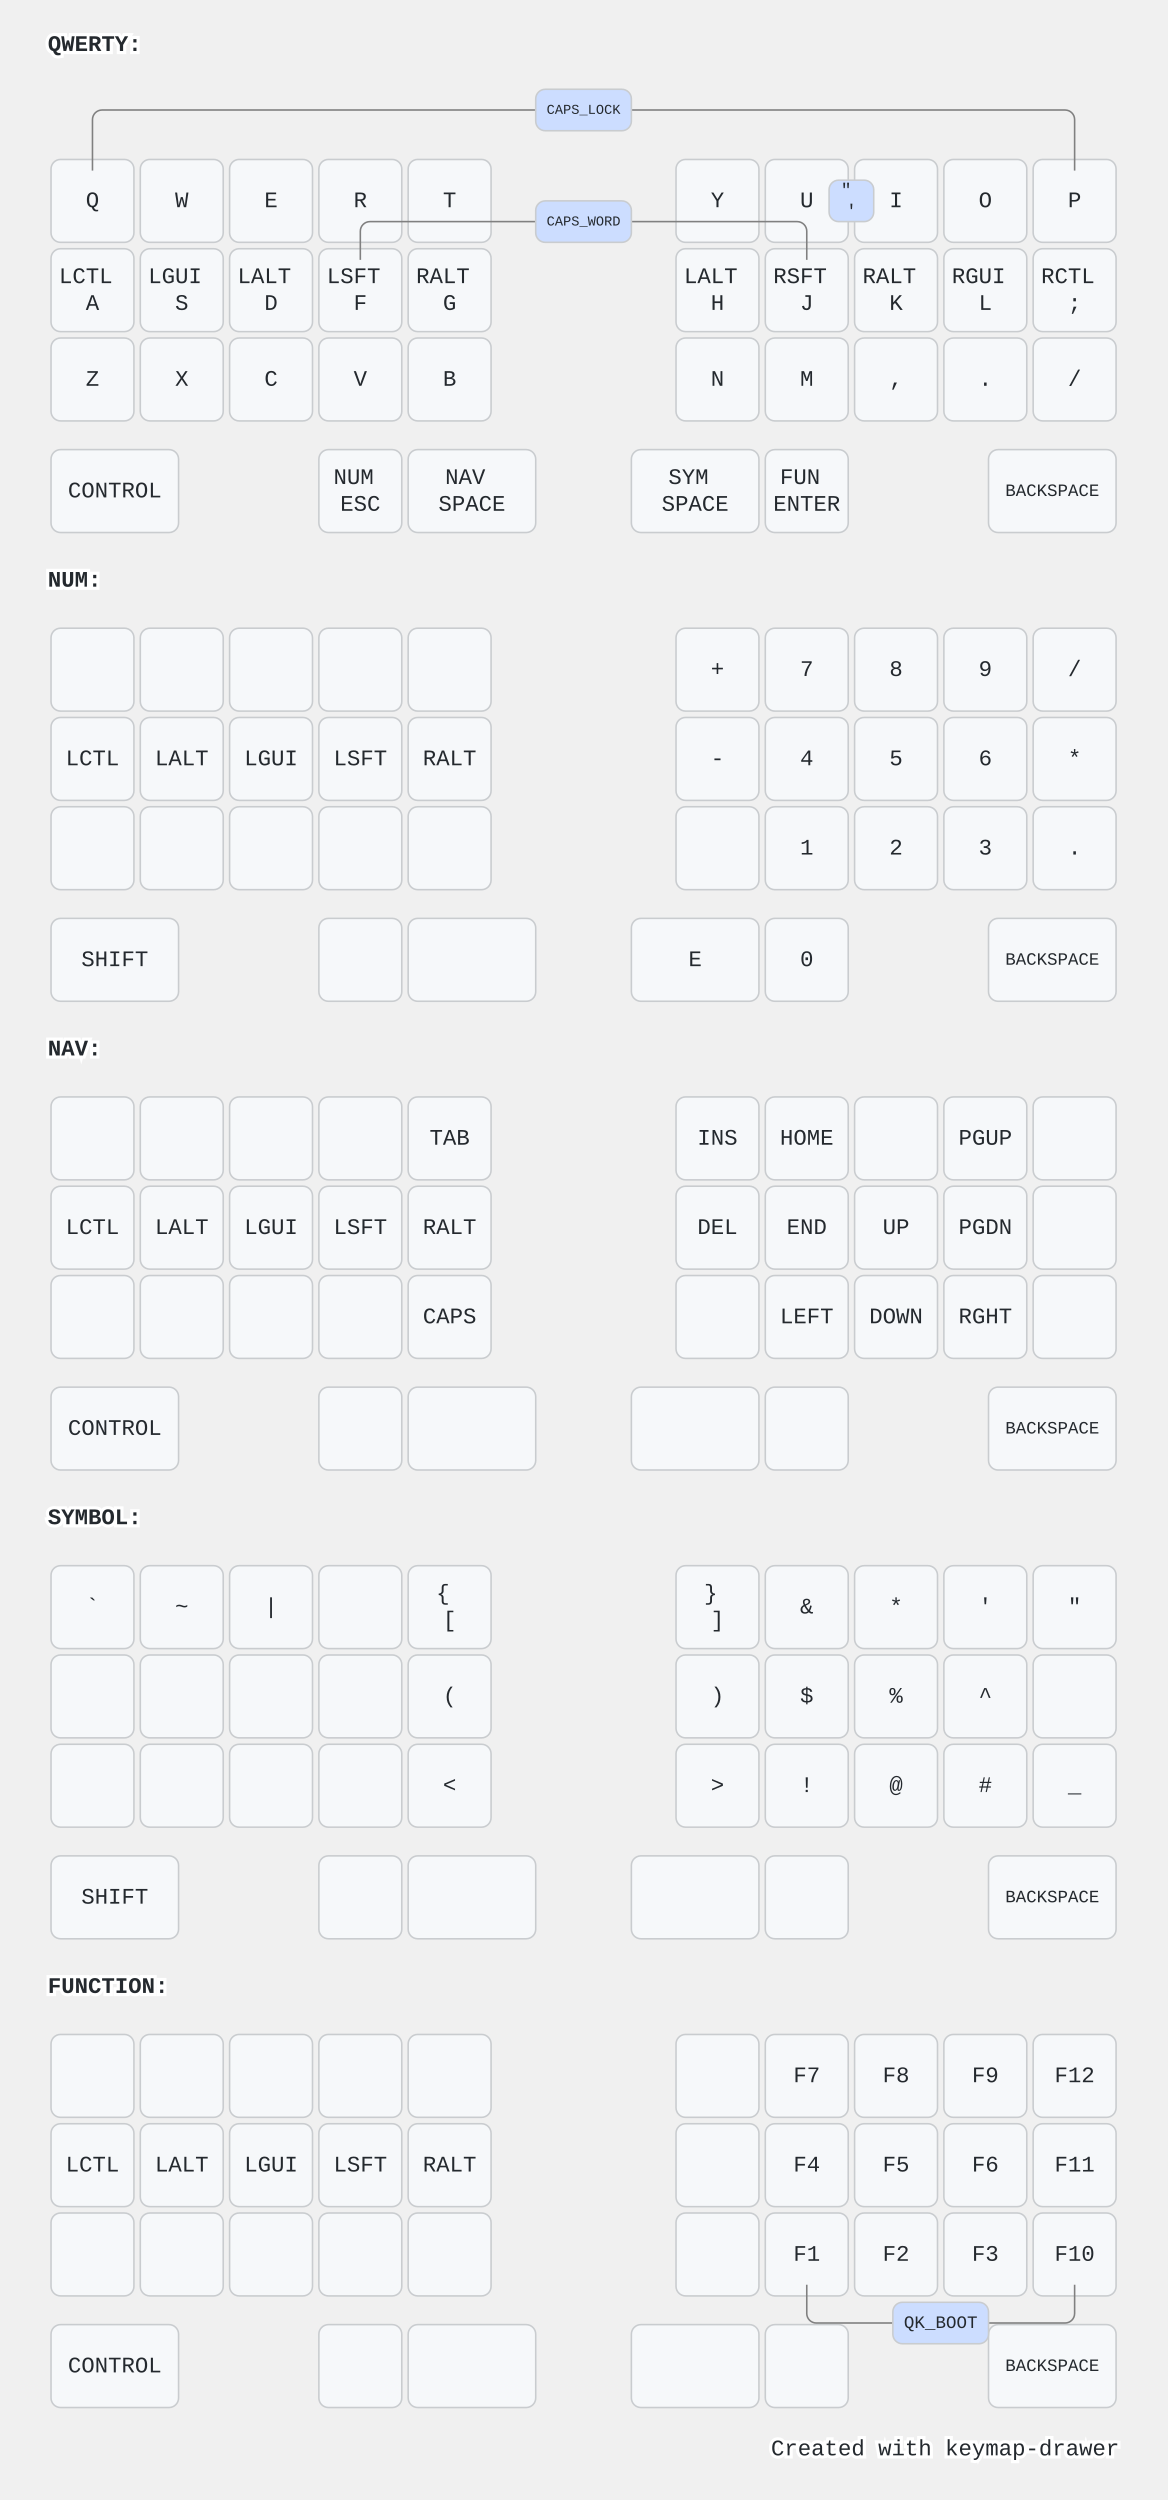
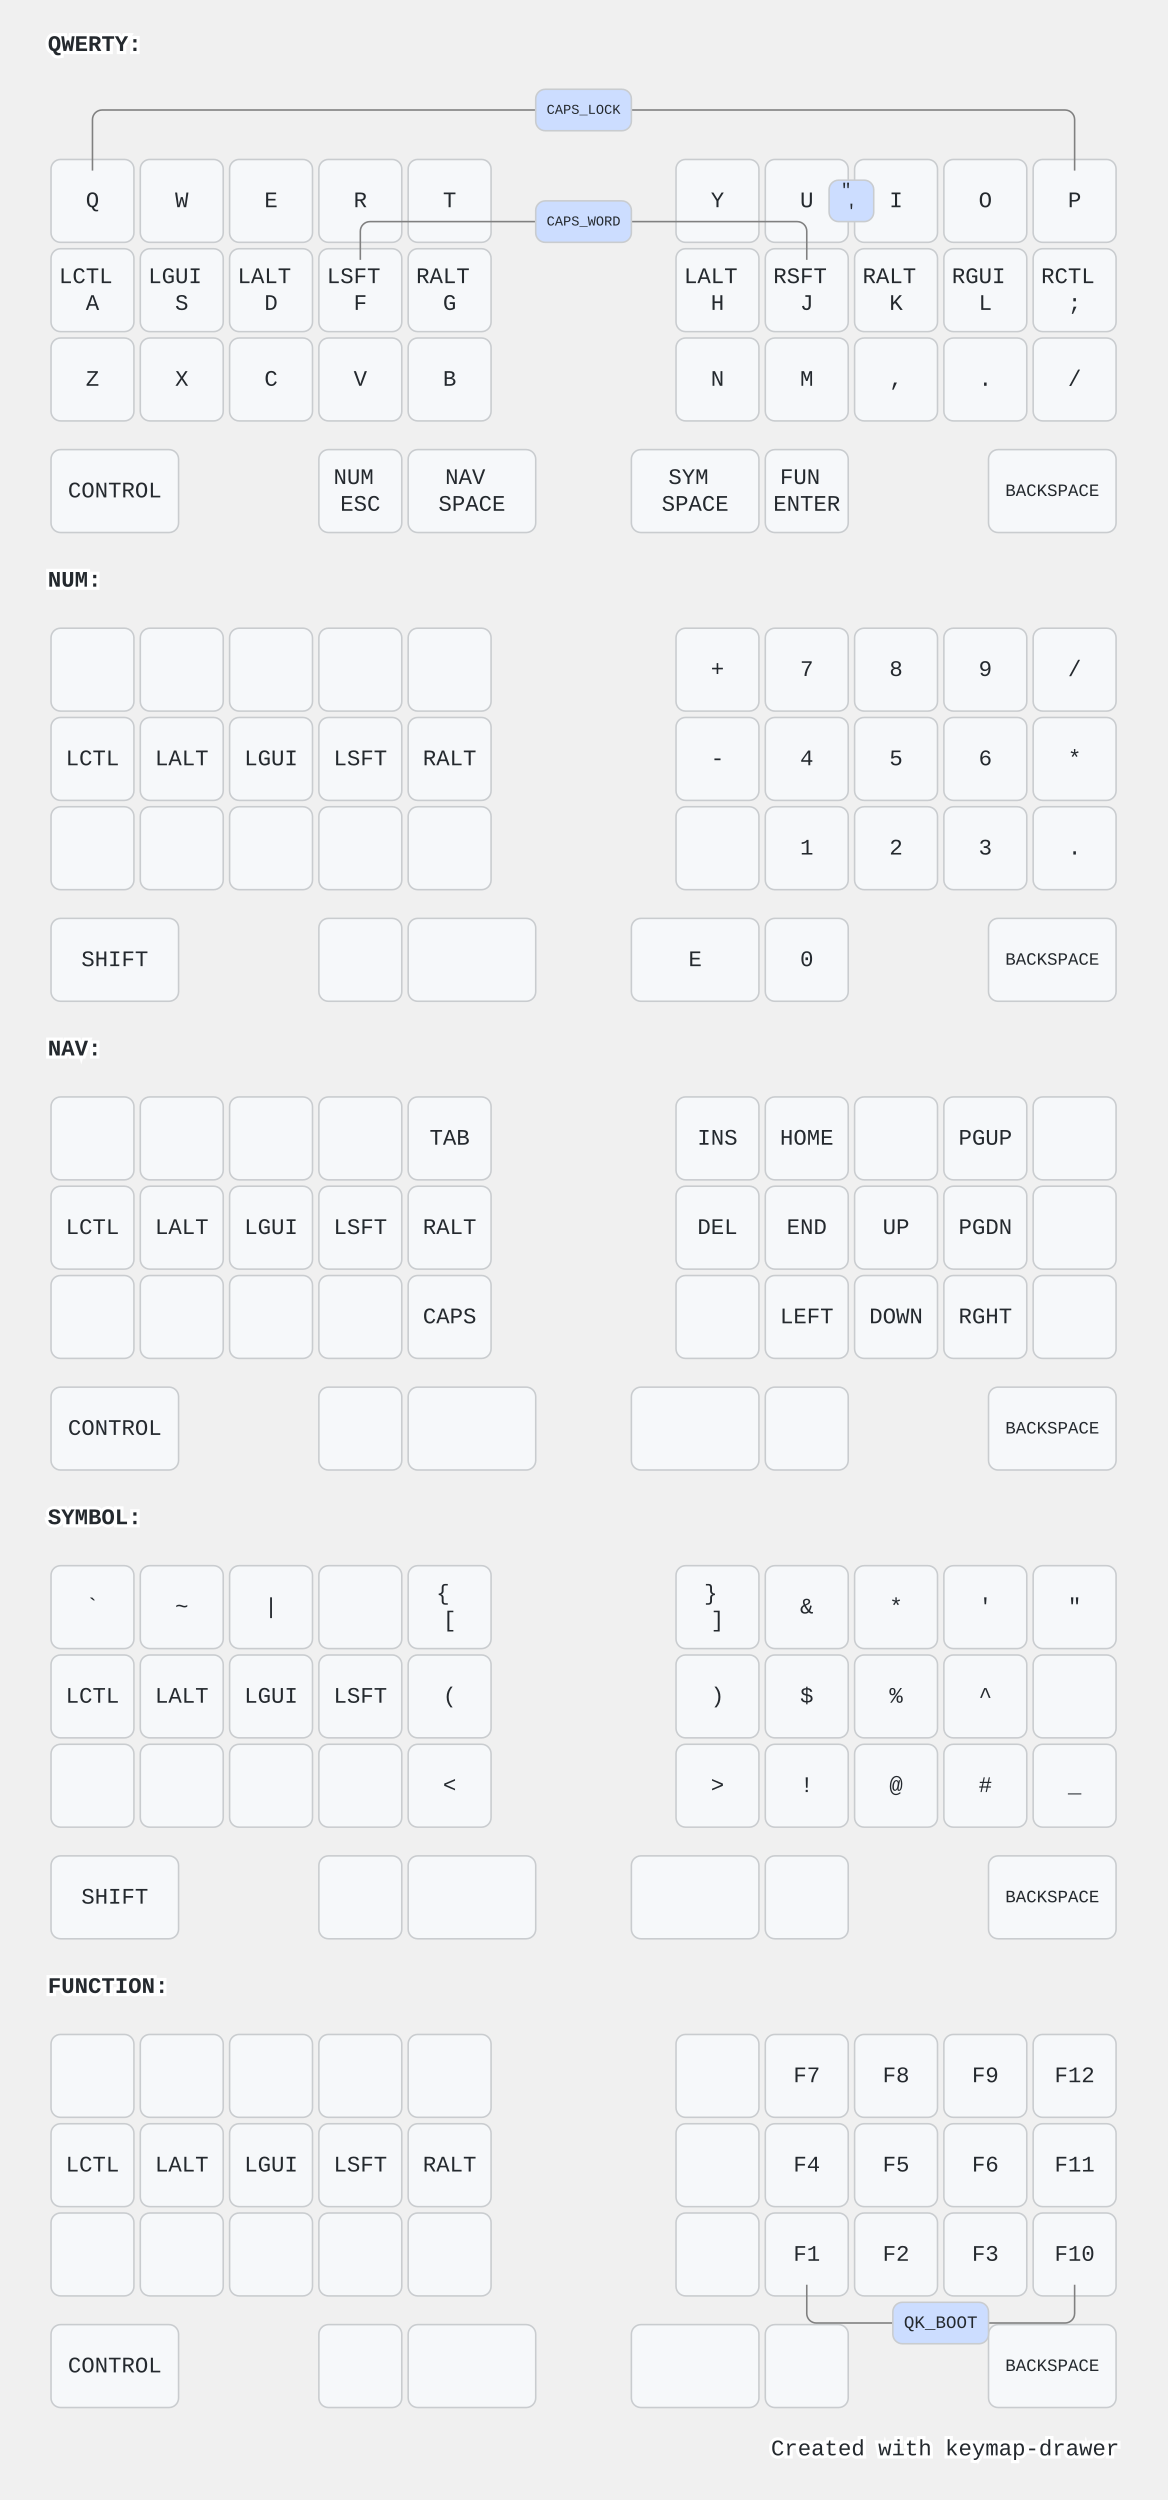
<svg xmlns="http://www.w3.org/2000/svg" width="732" height="1568" viewBox="0 0 732 1568" class="keymap">
  <style>/* inherit to force styles through use tags */
svg path {
    fill: inherit;
}

/* font and background color specifications */
svg.keymap {
    font-family: SFMono-Regular,Consolas,Liberation Mono,Menlo,monospace;
    font-size: 14px;
    font-kerning: normal;
    text-rendering: optimizeLegibility;
    fill: #24292e;
}

/* default key styling */
rect.key {
    fill: #f6f8fa;
}

rect.key, rect.combo {
    stroke: #c9cccf;
    stroke-width: 1;
}

/* default key side styling, only used is draw_key_sides is set */
rect.side {
    filter: brightness(90%);
}

/* color accent for combo boxes */
rect.combo, rect.combo-separate {
    fill: #cdf;
}

/* color accent for held keys */
rect.held, rect.combo.held {
    fill: #fdd;
}

/* color accent for ghost (optional) keys */
rect.ghost, rect.combo.ghost {
    stroke-dasharray: 4, 4;
    stroke-width: 2;
}

text {
    text-anchor: middle;
    dominant-baseline: middle;
}

/* styling for layer labels */
text.label {
    font-weight: bold;
    text-anchor: start;
    stroke: white;
    stroke-width: 4;
    paint-order: stroke;
}

/* styling for optional footer */
text.footer {
    text-anchor: end;
    dominant-baseline: auto;
    stroke: white;
    stroke-width: 4;
    paint-order: stroke;
}

/* styling for combo tap, and key non-tap label text */
text.combo, text.hold, text.shifted, text.left, text.right {
    font-size: 11px;
}

text.hold {
    text-anchor: middle;
    dominant-baseline: auto;
}

text.shifted {
    text-anchor: middle;
    dominant-baseline: hanging;
}

text.left {
    text-anchor: start;
}

text.right {
    text-anchor: end;
}

text.layer-activator {
    text-decoration: underline;
}

/* styling for hold/shifted label text in combo box */
text.combo.hold, text.combo.shifted, text.combo.left, text.combo.right {
    font-size: 8px;
}

/* lighter symbol for transparent keys */
text.trans {
    fill: #7b7e81;
}

/* styling for combo dendrons */
path.combo {
    stroke-width: 1;
    stroke: gray;
    fill: none;
}

/* Start Tabler Icons Cleanup */
/* cannot use height/width with glyphs */
.icon-tabler &gt; path {
    fill: inherit;
    stroke: inherit;
    stroke-width: 2;
}
/* hide tabler's default box */
.icon-tabler &gt; path[stroke="none"][fill="none"] {
    visibility: hidden;
}
/* End Tabler Icons Cleanup */

@media (prefers-color-scheme: dark) {
svg.keymap { fill: #d1d6db; }
rect.key { fill: #3f4750; }
rect.key, rect.combo { stroke: #60666c; }
rect.combo, rect.combo-separate { fill: #1f3d7a; }
rect.held, rect.combo.held { fill: #854747; }
text.label, text.footer { stroke: black; }
text.trans { fill: #7e8184; }
path.combo { stroke: #7f7f7f; }

}</style>
  <g transform="translate(30, 0)" class="layer-QWERTY">
    <text x="0" y="28" class="label" id="QWERTY">QWERTY:</text>
    <g transform="translate(0, 98)">
      <g transform="translate(28, 28)" class="key keypos-0">
        <rect rx="6" ry="6" x="-26" y="-26" width="52" height="52" class="key" />
        <text x="0" y="0" class="key tap">Q</text>
      </g>
      <g transform="translate(84, 28)" class="key keypos-1">
        <rect rx="6" ry="6" x="-26" y="-26" width="52" height="52" class="key" />
        <text x="0" y="0" class="key tap">W</text>
      </g>
      <g transform="translate(140, 28)" class="key keypos-2">
        <rect rx="6" ry="6" x="-26" y="-26" width="52" height="52" class="key" />
        <text x="0" y="0" class="key tap">E</text>
      </g>
      <g transform="translate(196, 28)" class="key keypos-3">
        <rect rx="6" ry="6" x="-26" y="-26" width="52" height="52" class="key" />
        <text x="0" y="0" class="key tap">R</text>
      </g>
      <g transform="translate(252, 28)" class="key keypos-4">
        <rect rx="6" ry="6" x="-26" y="-26" width="52" height="52" class="key" />
        <text x="0" y="0" class="key tap">T</text>
      </g>
      <g transform="translate(420, 28)" class="key keypos-5">
        <rect rx="6" ry="6" x="-26" y="-26" width="52" height="52" class="key" />
        <text x="0" y="0" class="key tap">Y</text>
      </g>
      <g transform="translate(476, 28)" class="key keypos-6">
        <rect rx="6" ry="6" x="-26" y="-26" width="52" height="52" class="key" />
        <text x="0" y="0" class="key tap">U</text>
      </g>
      <g transform="translate(532, 28)" class="key keypos-7">
        <rect rx="6" ry="6" x="-26" y="-26" width="52" height="52" class="key" />
        <text x="0" y="0" class="key tap">I</text>
      </g>
      <g transform="translate(588, 28)" class="key keypos-8">
        <rect rx="6" ry="6" x="-26" y="-26" width="52" height="52" class="key" />
        <text x="0" y="0" class="key tap">O</text>
      </g>
      <g transform="translate(644, 28)" class="key keypos-9">
        <rect rx="6" ry="6" x="-26" y="-26" width="52" height="52" class="key" />
        <text x="0" y="0" class="key tap">P</text>
      </g>
      <g transform="translate(28, 84)" class="key keypos-10">
        <rect rx="6" ry="6" x="-26" y="-26" width="52" height="52" class="key" />
        <text x="0" y="0" class="key tap">
          <tspan x="0" dy="-0.6em">LCTL</tspan>
          <tspan x="0" dy="1.2em">A</tspan>
        </text>
      </g>
      <g transform="translate(84, 84)" class="key keypos-11">
        <rect rx="6" ry="6" x="-26" y="-26" width="52" height="52" class="key" />
        <text x="0" y="0" class="key tap">
          <tspan x="0" dy="-0.6em">LGUI</tspan>
          <tspan x="0" dy="1.2em">S</tspan>
        </text>
      </g>
      <g transform="translate(140, 84)" class="key keypos-12">
        <rect rx="6" ry="6" x="-26" y="-26" width="52" height="52" class="key" />
        <text x="0" y="0" class="key tap">
          <tspan x="0" dy="-0.6em">LALT</tspan>
          <tspan x="0" dy="1.2em">D</tspan>
        </text>
      </g>
      <g transform="translate(196, 84)" class="key keypos-13">
        <rect rx="6" ry="6" x="-26" y="-26" width="52" height="52" class="key" />
        <text x="0" y="0" class="key tap">
          <tspan x="0" dy="-0.6em">LSFT</tspan>
          <tspan x="0" dy="1.2em">F</tspan>
        </text>
      </g>
      <g transform="translate(252, 84)" class="key keypos-14">
        <rect rx="6" ry="6" x="-26" y="-26" width="52" height="52" class="key" />
        <text x="0" y="0" class="key tap">
          <tspan x="0" dy="-0.6em">RALT</tspan>
          <tspan x="0" dy="1.2em">G</tspan>
        </text>
      </g>
      <g transform="translate(420, 84)" class="key keypos-15">
        <rect rx="6" ry="6" x="-26" y="-26" width="52" height="52" class="key" />
        <text x="0" y="0" class="key tap">
          <tspan x="0" dy="-0.6em">LALT</tspan>
          <tspan x="0" dy="1.2em">H</tspan>
        </text>
      </g>
      <g transform="translate(476, 84)" class="key keypos-16">
        <rect rx="6" ry="6" x="-26" y="-26" width="52" height="52" class="key" />
        <text x="0" y="0" class="key tap">
          <tspan x="0" dy="-0.6em">RSFT</tspan>
          <tspan x="0" dy="1.2em">J</tspan>
        </text>
      </g>
      <g transform="translate(532, 84)" class="key keypos-17">
        <rect rx="6" ry="6" x="-26" y="-26" width="52" height="52" class="key" />
        <text x="0" y="0" class="key tap">
          <tspan x="0" dy="-0.6em">RALT</tspan>
          <tspan x="0" dy="1.2em">K</tspan>
        </text>
      </g>
      <g transform="translate(588, 84)" class="key keypos-18">
        <rect rx="6" ry="6" x="-26" y="-26" width="52" height="52" class="key" />
        <text x="0" y="0" class="key tap">
          <tspan x="0" dy="-0.6em">RGUI</tspan>
          <tspan x="0" dy="1.2em">L</tspan>
        </text>
      </g>
      <g transform="translate(644, 84)" class="key keypos-19">
        <rect rx="6" ry="6" x="-26" y="-26" width="52" height="52" class="key" />
        <text x="0" y="0" class="key tap">
          <tspan x="0" dy="-0.6em">RCTL</tspan>
          <tspan x="0" dy="1.2em">;</tspan>
        </text>
      </g>
      <g transform="translate(28, 140)" class="key keypos-20">
        <rect rx="6" ry="6" x="-26" y="-26" width="52" height="52" class="key" />
        <text x="0" y="0" class="key tap">Z</text>
      </g>
      <g transform="translate(84, 140)" class="key keypos-21">
        <rect rx="6" ry="6" x="-26" y="-26" width="52" height="52" class="key" />
        <text x="0" y="0" class="key tap">X</text>
      </g>
      <g transform="translate(140, 140)" class="key keypos-22">
        <rect rx="6" ry="6" x="-26" y="-26" width="52" height="52" class="key" />
        <text x="0" y="0" class="key tap">C</text>
      </g>
      <g transform="translate(196, 140)" class="key keypos-23">
        <rect rx="6" ry="6" x="-26" y="-26" width="52" height="52" class="key" />
        <text x="0" y="0" class="key tap">V</text>
      </g>
      <g transform="translate(252, 140)" class="key keypos-24">
        <rect rx="6" ry="6" x="-26" y="-26" width="52" height="52" class="key" />
        <text x="0" y="0" class="key tap">B</text>
      </g>
      <g transform="translate(420, 140)" class="key keypos-25">
        <rect rx="6" ry="6" x="-26" y="-26" width="52" height="52" class="key" />
        <text x="0" y="0" class="key tap">N</text>
      </g>
      <g transform="translate(476, 140)" class="key keypos-26">
        <rect rx="6" ry="6" x="-26" y="-26" width="52" height="52" class="key" />
        <text x="0" y="0" class="key tap">M</text>
      </g>
      <g transform="translate(532, 140)" class="key keypos-27">
        <rect rx="6" ry="6" x="-26" y="-26" width="52" height="52" class="key" />
        <text x="0" y="0" class="key tap">,</text>
      </g>
      <g transform="translate(588, 140)" class="key keypos-28">
        <rect rx="6" ry="6" x="-26" y="-26" width="52" height="52" class="key" />
        <text x="0" y="0" class="key tap">.</text>
      </g>
      <g transform="translate(644, 140)" class="key keypos-29">
        <rect rx="6" ry="6" x="-26" y="-26" width="52" height="52" class="key" />
        <text x="0" y="0" class="key tap">/</text>
      </g>
      <g transform="translate(42, 210)" class="key keypos-30">
        <rect rx="6" ry="6" x="-40" y="-26" width="80" height="52" class="key" />
        <text x="0" y="0" class="key tap">CONTROL</text>
      </g>
      <g transform="translate(196, 210)" class="key keypos-31">
        <rect rx="6" ry="6" x="-26" y="-26" width="52" height="52" class="key" />
        <text x="0" y="0" class="key tap">
          <tspan x="0" dy="-0.6em">NUM</tspan>
          <tspan x="0" dy="1.2em">ESC</tspan>
        </text>
      </g>
      <g transform="translate(266, 210)" class="key keypos-32">
        <rect rx="6" ry="6" x="-40" y="-26" width="80" height="52" class="key" />
        <text x="0" y="0" class="key tap">
          <tspan x="0" dy="-0.6em">NAV</tspan>
          <tspan x="0" dy="1.2em">SPACE</tspan>
        </text>
      </g>
      <g transform="translate(406, 210)" class="key keypos-33">
        <rect rx="6" ry="6" x="-40" y="-26" width="80" height="52" class="key" />
        <text x="0" y="0" class="key tap">
          <tspan x="0" dy="-0.6em">SYM</tspan>
          <tspan x="0" dy="1.2em">SPACE</tspan>
        </text>
      </g>
      <g transform="translate(476, 210)" class="key keypos-34">
        <rect rx="6" ry="6" x="-26" y="-26" width="52" height="52" class="key" />
        <text x="0" y="0" class="key tap">
          <tspan x="0" dy="-0.6em">FUN</tspan>
          <tspan x="0" dy="1.2em">ENTER</tspan>
        </text>
      </g>
      <g transform="translate(630, 210)" class="key keypos-35">
        <rect rx="6" ry="6" x="-40" y="-26" width="80" height="52" class="key" />
        <text x="0" y="0" class="key tap">
          <tspan style="font-size: 78%">BACKSPACE</tspan>
        </text>
      </g>
      <g class="combo combopos-0">
        <rect rx="6" ry="6" x="490" y="15" width="28" height="26" class="combo" />
        <text x="504" y="28" class="combo tap">
          <tspan x="504" dy="-0.6em">"</tspan>
          <tspan x="504" dy="1.2em">'</tspan>
        </text>
      </g>
      <g class="combo combopos-1">
        <path d="M336,-29 h-302 a6.0,6.0 0 0 0 -6.0,6.0 v32" class="combo" />
        <path d="M336,-29 h302 a6.0,6.0 0 0 1 6.0,6.0 v32" class="combo" />
        <rect rx="6" ry="6" x="306" y="-42" width="60" height="26" class="combo" />
        <text x="336" y="-29" class="combo tap">
          <tspan style="font-size: 78%">CAPS_LOCK</tspan>
        </text>
      </g>
      <g class="combo combopos-2">
        <path d="M336,41 h-134 a6.0,6.0 0 0 0 -6.0,6.0 v18" class="combo" />
        <path d="M336,41 h134 a6.0,6.0 0 0 1 6.0,6.0 v18" class="combo" />
        <rect rx="6" ry="6" x="306" y="28" width="60" height="26" class="combo" />
        <text x="336" y="41" class="combo tap">
          <tspan style="font-size: 78%">CAPS_WORD</tspan>
        </text>
      </g>
    </g>
  </g>
  <g transform="translate(30, 336)" class="layer-NUM">
    <text x="0" y="28" class="label" id="NUM">NUM:</text>
    <g transform="translate(0, 56)">
      <g transform="translate(28, 28)" class="key keypos-0">
        <rect rx="6" ry="6" x="-26" y="-26" width="52" height="52" class="key" />
      </g>
      <g transform="translate(84, 28)" class="key keypos-1">
        <rect rx="6" ry="6" x="-26" y="-26" width="52" height="52" class="key" />
      </g>
      <g transform="translate(140, 28)" class="key keypos-2">
        <rect rx="6" ry="6" x="-26" y="-26" width="52" height="52" class="key" />
      </g>
      <g transform="translate(196, 28)" class="key keypos-3">
        <rect rx="6" ry="6" x="-26" y="-26" width="52" height="52" class="key" />
      </g>
      <g transform="translate(252, 28)" class="key keypos-4">
        <rect rx="6" ry="6" x="-26" y="-26" width="52" height="52" class="key" />
      </g>
      <g transform="translate(420, 28)" class="key keypos-5">
        <rect rx="6" ry="6" x="-26" y="-26" width="52" height="52" class="key" />
        <text x="0" y="0" class="key tap">+</text>
      </g>
      <g transform="translate(476, 28)" class="key keypos-6">
        <rect rx="6" ry="6" x="-26" y="-26" width="52" height="52" class="key" />
        <text x="0" y="0" class="key tap">7</text>
      </g>
      <g transform="translate(532, 28)" class="key keypos-7">
        <rect rx="6" ry="6" x="-26" y="-26" width="52" height="52" class="key" />
        <text x="0" y="0" class="key tap">8</text>
      </g>
      <g transform="translate(588, 28)" class="key keypos-8">
        <rect rx="6" ry="6" x="-26" y="-26" width="52" height="52" class="key" />
        <text x="0" y="0" class="key tap">9</text>
      </g>
      <g transform="translate(644, 28)" class="key keypos-9">
        <rect rx="6" ry="6" x="-26" y="-26" width="52" height="52" class="key" />
        <text x="0" y="0" class="key tap">/</text>
      </g>
      <g transform="translate(28, 84)" class="key keypos-10">
        <rect rx="6" ry="6" x="-26" y="-26" width="52" height="52" class="key" />
        <text x="0" y="0" class="key tap">LCTL</text>
      </g>
      <g transform="translate(84, 84)" class="key keypos-11">
        <rect rx="6" ry="6" x="-26" y="-26" width="52" height="52" class="key" />
        <text x="0" y="0" class="key tap">LALT</text>
      </g>
      <g transform="translate(140, 84)" class="key keypos-12">
        <rect rx="6" ry="6" x="-26" y="-26" width="52" height="52" class="key" />
        <text x="0" y="0" class="key tap">LGUI</text>
      </g>
      <g transform="translate(196, 84)" class="key keypos-13">
        <rect rx="6" ry="6" x="-26" y="-26" width="52" height="52" class="key" />
        <text x="0" y="0" class="key tap">LSFT</text>
      </g>
      <g transform="translate(252, 84)" class="key keypos-14">
        <rect rx="6" ry="6" x="-26" y="-26" width="52" height="52" class="key" />
        <text x="0" y="0" class="key tap">RALT</text>
      </g>
      <g transform="translate(420, 84)" class="key keypos-15">
        <rect rx="6" ry="6" x="-26" y="-26" width="52" height="52" class="key" />
        <text x="0" y="0" class="key tap">-</text>
      </g>
      <g transform="translate(476, 84)" class="key keypos-16">
        <rect rx="6" ry="6" x="-26" y="-26" width="52" height="52" class="key" />
        <text x="0" y="0" class="key tap">4</text>
      </g>
      <g transform="translate(532, 84)" class="key keypos-17">
        <rect rx="6" ry="6" x="-26" y="-26" width="52" height="52" class="key" />
        <text x="0" y="0" class="key tap">5</text>
      </g>
      <g transform="translate(588, 84)" class="key keypos-18">
        <rect rx="6" ry="6" x="-26" y="-26" width="52" height="52" class="key" />
        <text x="0" y="0" class="key tap">6</text>
      </g>
      <g transform="translate(644, 84)" class="key keypos-19">
        <rect rx="6" ry="6" x="-26" y="-26" width="52" height="52" class="key" />
        <text x="0" y="0" class="key tap">*</text>
      </g>
      <g transform="translate(28, 140)" class="key keypos-20">
        <rect rx="6" ry="6" x="-26" y="-26" width="52" height="52" class="key" />
      </g>
      <g transform="translate(84, 140)" class="key keypos-21">
        <rect rx="6" ry="6" x="-26" y="-26" width="52" height="52" class="key" />
      </g>
      <g transform="translate(140, 140)" class="key keypos-22">
        <rect rx="6" ry="6" x="-26" y="-26" width="52" height="52" class="key" />
      </g>
      <g transform="translate(196, 140)" class="key keypos-23">
        <rect rx="6" ry="6" x="-26" y="-26" width="52" height="52" class="key" />
      </g>
      <g transform="translate(252, 140)" class="key keypos-24">
        <rect rx="6" ry="6" x="-26" y="-26" width="52" height="52" class="key" />
      </g>
      <g transform="translate(420, 140)" class="key keypos-25">
        <rect rx="6" ry="6" x="-26" y="-26" width="52" height="52" class="key" />
      </g>
      <g transform="translate(476, 140)" class="key keypos-26">
        <rect rx="6" ry="6" x="-26" y="-26" width="52" height="52" class="key" />
        <text x="0" y="0" class="key tap">1</text>
      </g>
      <g transform="translate(532, 140)" class="key keypos-27">
        <rect rx="6" ry="6" x="-26" y="-26" width="52" height="52" class="key" />
        <text x="0" y="0" class="key tap">2</text>
      </g>
      <g transform="translate(588, 140)" class="key keypos-28">
        <rect rx="6" ry="6" x="-26" y="-26" width="52" height="52" class="key" />
        <text x="0" y="0" class="key tap">3</text>
      </g>
      <g transform="translate(644, 140)" class="key keypos-29">
        <rect rx="6" ry="6" x="-26" y="-26" width="52" height="52" class="key" />
        <text x="0" y="0" class="key tap">.</text>
      </g>
      <g transform="translate(42, 210)" class="key keypos-30">
        <rect rx="6" ry="6" x="-40" y="-26" width="80" height="52" class="key" />
        <text x="0" y="0" class="key tap">SHIFT</text>
      </g>
      <g transform="translate(196, 210)" class="key keypos-31">
        <rect rx="6" ry="6" x="-26" y="-26" width="52" height="52" class="key" />
      </g>
      <g transform="translate(266, 210)" class="key keypos-32">
        <rect rx="6" ry="6" x="-40" y="-26" width="80" height="52" class="key" />
      </g>
      <g transform="translate(406, 210)" class="key keypos-33">
        <rect rx="6" ry="6" x="-40" y="-26" width="80" height="52" class="key" />
        <text x="0" y="0" class="key tap">E</text>
      </g>
      <g transform="translate(476, 210)" class="key keypos-34">
        <rect rx="6" ry="6" x="-26" y="-26" width="52" height="52" class="key" />
        <text x="0" y="0" class="key tap">0</text>
      </g>
      <g transform="translate(630, 210)" class="key keypos-35">
        <rect rx="6" ry="6" x="-40" y="-26" width="80" height="52" class="key" />
        <text x="0" y="0" class="key tap">
          <tspan style="font-size: 78%">BACKSPACE</tspan>
        </text>
      </g>
    </g>
  </g>
  <g transform="translate(30, 630)" class="layer-NAV">
    <text x="0" y="28" class="label" id="NAV">NAV:</text>
    <g transform="translate(0, 56)">
      <g transform="translate(28, 28)" class="key keypos-0">
        <rect rx="6" ry="6" x="-26" y="-26" width="52" height="52" class="key" />
      </g>
      <g transform="translate(84, 28)" class="key keypos-1">
        <rect rx="6" ry="6" x="-26" y="-26" width="52" height="52" class="key" />
      </g>
      <g transform="translate(140, 28)" class="key keypos-2">
        <rect rx="6" ry="6" x="-26" y="-26" width="52" height="52" class="key" />
      </g>
      <g transform="translate(196, 28)" class="key keypos-3">
        <rect rx="6" ry="6" x="-26" y="-26" width="52" height="52" class="key" />
      </g>
      <g transform="translate(252, 28)" class="key keypos-4">
        <rect rx="6" ry="6" x="-26" y="-26" width="52" height="52" class="key" />
        <text x="0" y="0" class="key tap">TAB</text>
      </g>
      <g transform="translate(420, 28)" class="key keypos-5">
        <rect rx="6" ry="6" x="-26" y="-26" width="52" height="52" class="key" />
        <text x="0" y="0" class="key tap">INS</text>
      </g>
      <g transform="translate(476, 28)" class="key keypos-6">
        <rect rx="6" ry="6" x="-26" y="-26" width="52" height="52" class="key" />
        <text x="0" y="0" class="key tap">HOME</text>
      </g>
      <g transform="translate(532, 28)" class="key keypos-7">
        <rect rx="6" ry="6" x="-26" y="-26" width="52" height="52" class="key" />
      </g>
      <g transform="translate(588, 28)" class="key keypos-8">
        <rect rx="6" ry="6" x="-26" y="-26" width="52" height="52" class="key" />
        <text x="0" y="0" class="key tap">PGUP</text>
      </g>
      <g transform="translate(644, 28)" class="key keypos-9">
        <rect rx="6" ry="6" x="-26" y="-26" width="52" height="52" class="key" />
      </g>
      <g transform="translate(28, 84)" class="key keypos-10">
        <rect rx="6" ry="6" x="-26" y="-26" width="52" height="52" class="key" />
        <text x="0" y="0" class="key tap">LCTL</text>
      </g>
      <g transform="translate(84, 84)" class="key keypos-11">
        <rect rx="6" ry="6" x="-26" y="-26" width="52" height="52" class="key" />
        <text x="0" y="0" class="key tap">LALT</text>
      </g>
      <g transform="translate(140, 84)" class="key keypos-12">
        <rect rx="6" ry="6" x="-26" y="-26" width="52" height="52" class="key" />
        <text x="0" y="0" class="key tap">LGUI</text>
      </g>
      <g transform="translate(196, 84)" class="key keypos-13">
        <rect rx="6" ry="6" x="-26" y="-26" width="52" height="52" class="key" />
        <text x="0" y="0" class="key tap">LSFT</text>
      </g>
      <g transform="translate(252, 84)" class="key keypos-14">
        <rect rx="6" ry="6" x="-26" y="-26" width="52" height="52" class="key" />
        <text x="0" y="0" class="key tap">RALT</text>
      </g>
      <g transform="translate(420, 84)" class="key keypos-15">
        <rect rx="6" ry="6" x="-26" y="-26" width="52" height="52" class="key" />
        <text x="0" y="0" class="key tap">DEL</text>
      </g>
      <g transform="translate(476, 84)" class="key keypos-16">
        <rect rx="6" ry="6" x="-26" y="-26" width="52" height="52" class="key" />
        <text x="0" y="0" class="key tap">END</text>
      </g>
      <g transform="translate(532, 84)" class="key keypos-17">
        <rect rx="6" ry="6" x="-26" y="-26" width="52" height="52" class="key" />
        <text x="0" y="0" class="key tap">UP</text>
      </g>
      <g transform="translate(588, 84)" class="key keypos-18">
        <rect rx="6" ry="6" x="-26" y="-26" width="52" height="52" class="key" />
        <text x="0" y="0" class="key tap">PGDN</text>
      </g>
      <g transform="translate(644, 84)" class="key keypos-19">
        <rect rx="6" ry="6" x="-26" y="-26" width="52" height="52" class="key" />
      </g>
      <g transform="translate(28, 140)" class="key keypos-20">
        <rect rx="6" ry="6" x="-26" y="-26" width="52" height="52" class="key" />
      </g>
      <g transform="translate(84, 140)" class="key keypos-21">
        <rect rx="6" ry="6" x="-26" y="-26" width="52" height="52" class="key" />
      </g>
      <g transform="translate(140, 140)" class="key keypos-22">
        <rect rx="6" ry="6" x="-26" y="-26" width="52" height="52" class="key" />
      </g>
      <g transform="translate(196, 140)" class="key keypos-23">
        <rect rx="6" ry="6" x="-26" y="-26" width="52" height="52" class="key" />
      </g>
      <g transform="translate(252, 140)" class="key keypos-24">
        <rect rx="6" ry="6" x="-26" y="-26" width="52" height="52" class="key" />
        <text x="0" y="0" class="key tap">CAPS</text>
      </g>
      <g transform="translate(420, 140)" class="key keypos-25">
        <rect rx="6" ry="6" x="-26" y="-26" width="52" height="52" class="key" />
      </g>
      <g transform="translate(476, 140)" class="key keypos-26">
        <rect rx="6" ry="6" x="-26" y="-26" width="52" height="52" class="key" />
        <text x="0" y="0" class="key tap">LEFT</text>
      </g>
      <g transform="translate(532, 140)" class="key keypos-27">
        <rect rx="6" ry="6" x="-26" y="-26" width="52" height="52" class="key" />
        <text x="0" y="0" class="key tap">DOWN</text>
      </g>
      <g transform="translate(588, 140)" class="key keypos-28">
        <rect rx="6" ry="6" x="-26" y="-26" width="52" height="52" class="key" />
        <text x="0" y="0" class="key tap">RGHT</text>
      </g>
      <g transform="translate(644, 140)" class="key keypos-29">
        <rect rx="6" ry="6" x="-26" y="-26" width="52" height="52" class="key" />
      </g>
      <g transform="translate(42, 210)" class="key keypos-30">
        <rect rx="6" ry="6" x="-40" y="-26" width="80" height="52" class="key" />
        <text x="0" y="0" class="key tap">CONTROL</text>
      </g>
      <g transform="translate(196, 210)" class="key keypos-31">
        <rect rx="6" ry="6" x="-26" y="-26" width="52" height="52" class="key" />
      </g>
      <g transform="translate(266, 210)" class="key keypos-32">
        <rect rx="6" ry="6" x="-40" y="-26" width="80" height="52" class="key" />
      </g>
      <g transform="translate(406, 210)" class="key keypos-33">
        <rect rx="6" ry="6" x="-40" y="-26" width="80" height="52" class="key" />
      </g>
      <g transform="translate(476, 210)" class="key keypos-34">
        <rect rx="6" ry="6" x="-26" y="-26" width="52" height="52" class="key" />
      </g>
      <g transform="translate(630, 210)" class="key keypos-35">
        <rect rx="6" ry="6" x="-40" y="-26" width="80" height="52" class="key" />
        <text x="0" y="0" class="key tap">
          <tspan style="font-size: 78%">BACKSPACE</tspan>
        </text>
      </g>
    </g>
  </g>
  <g transform="translate(30, 924)" class="layer-SYMBOL">
    <text x="0" y="28" class="label" id="SYMBOL">SYMBOL:</text>
    <g transform="translate(0, 56)">
      <g transform="translate(28, 28)" class="key keypos-0">
        <rect rx="6" ry="6" x="-26" y="-26" width="52" height="52" class="key" />
        <text x="0" y="0" class="key tap">`</text>
      </g>
      <g transform="translate(84, 28)" class="key keypos-1">
        <rect rx="6" ry="6" x="-26" y="-26" width="52" height="52" class="key" />
        <text x="0" y="0" class="key tap">~</text>
      </g>
      <g transform="translate(140, 28)" class="key keypos-2">
        <rect rx="6" ry="6" x="-26" y="-26" width="52" height="52" class="key" />
        <text x="0" y="0" class="key tap">|</text>
      </g>
      <g transform="translate(196, 28)" class="key keypos-3">
        <rect rx="6" ry="6" x="-26" y="-26" width="52" height="52" class="key" />
      </g>
      <g transform="translate(252, 28)" class="key keypos-4">
        <rect rx="6" ry="6" x="-26" y="-26" width="52" height="52" class="key" />
        <text x="0" y="0" class="key tap">
          <tspan x="0" dy="-0.6em">{</tspan>
          <tspan x="0" dy="1.2em">[</tspan>
        </text>
      </g>
      <g transform="translate(420, 28)" class="key keypos-5">
        <rect rx="6" ry="6" x="-26" y="-26" width="52" height="52" class="key" />
        <text x="0" y="0" class="key tap">
          <tspan x="0" dy="-0.6em">}</tspan>
          <tspan x="0" dy="1.2em">]</tspan>
        </text>
      </g>
      <g transform="translate(476, 28)" class="key keypos-6">
        <rect rx="6" ry="6" x="-26" y="-26" width="52" height="52" class="key" />
        <text x="0" y="0" class="key tap">&amp;</text>
      </g>
      <g transform="translate(532, 28)" class="key keypos-7">
        <rect rx="6" ry="6" x="-26" y="-26" width="52" height="52" class="key" />
        <text x="0" y="0" class="key tap">*</text>
      </g>
      <g transform="translate(588, 28)" class="key keypos-8">
        <rect rx="6" ry="6" x="-26" y="-26" width="52" height="52" class="key" />
        <text x="0" y="0" class="key tap">'</text>
      </g>
      <g transform="translate(644, 28)" class="key keypos-9">
        <rect rx="6" ry="6" x="-26" y="-26" width="52" height="52" class="key" />
        <text x="0" y="0" class="key tap">"</text>
      </g>
      <g transform="translate(28, 84)" class="key keypos-10">
        <rect rx="6" ry="6" x="-26" y="-26" width="52" height="52" class="key" />
+         <text x="0" y="0" class="key tap">LCTL</text>
      </g>
      <g transform="translate(84, 84)" class="key keypos-11">
        <rect rx="6" ry="6" x="-26" y="-26" width="52" height="52" class="key" />
+         <text x="0" y="0" class="key tap">LALT</text>
      </g>
      <g transform="translate(140, 84)" class="key keypos-12">
        <rect rx="6" ry="6" x="-26" y="-26" width="52" height="52" class="key" />
+         <text x="0" y="0" class="key tap">LGUI</text>
      </g>
      <g transform="translate(196, 84)" class="key keypos-13">
        <rect rx="6" ry="6" x="-26" y="-26" width="52" height="52" class="key" />
+         <text x="0" y="0" class="key tap">LSFT</text>
      </g>
      <g transform="translate(252, 84)" class="key keypos-14">
        <rect rx="6" ry="6" x="-26" y="-26" width="52" height="52" class="key" />
        <text x="0" y="0" class="key tap">(</text>
      </g>
      <g transform="translate(420, 84)" class="key keypos-15">
        <rect rx="6" ry="6" x="-26" y="-26" width="52" height="52" class="key" />
        <text x="0" y="0" class="key tap">)</text>
      </g>
      <g transform="translate(476, 84)" class="key keypos-16">
        <rect rx="6" ry="6" x="-26" y="-26" width="52" height="52" class="key" />
        <text x="0" y="0" class="key tap">$</text>
      </g>
      <g transform="translate(532, 84)" class="key keypos-17">
        <rect rx="6" ry="6" x="-26" y="-26" width="52" height="52" class="key" />
        <text x="0" y="0" class="key tap">%</text>
      </g>
      <g transform="translate(588, 84)" class="key keypos-18">
        <rect rx="6" ry="6" x="-26" y="-26" width="52" height="52" class="key" />
        <text x="0" y="0" class="key tap">^</text>
      </g>
      <g transform="translate(644, 84)" class="key keypos-19">
        <rect rx="6" ry="6" x="-26" y="-26" width="52" height="52" class="key" />
      </g>
      <g transform="translate(28, 140)" class="key keypos-20">
        <rect rx="6" ry="6" x="-26" y="-26" width="52" height="52" class="key" />
      </g>
      <g transform="translate(84, 140)" class="key keypos-21">
        <rect rx="6" ry="6" x="-26" y="-26" width="52" height="52" class="key" />
      </g>
      <g transform="translate(140, 140)" class="key keypos-22">
        <rect rx="6" ry="6" x="-26" y="-26" width="52" height="52" class="key" />
      </g>
      <g transform="translate(196, 140)" class="key keypos-23">
        <rect rx="6" ry="6" x="-26" y="-26" width="52" height="52" class="key" />
      </g>
      <g transform="translate(252, 140)" class="key keypos-24">
        <rect rx="6" ry="6" x="-26" y="-26" width="52" height="52" class="key" />
        <text x="0" y="0" class="key tap">&lt;</text>
      </g>
      <g transform="translate(420, 140)" class="key keypos-25">
        <rect rx="6" ry="6" x="-26" y="-26" width="52" height="52" class="key" />
        <text x="0" y="0" class="key tap">&gt;</text>
      </g>
      <g transform="translate(476, 140)" class="key keypos-26">
        <rect rx="6" ry="6" x="-26" y="-26" width="52" height="52" class="key" />
        <text x="0" y="0" class="key tap">!</text>
      </g>
      <g transform="translate(532, 140)" class="key keypos-27">
        <rect rx="6" ry="6" x="-26" y="-26" width="52" height="52" class="key" />
        <text x="0" y="0" class="key tap">@</text>
      </g>
      <g transform="translate(588, 140)" class="key keypos-28">
        <rect rx="6" ry="6" x="-26" y="-26" width="52" height="52" class="key" />
        <text x="0" y="0" class="key tap">#</text>
      </g>
      <g transform="translate(644, 140)" class="key keypos-29">
        <rect rx="6" ry="6" x="-26" y="-26" width="52" height="52" class="key" />
        <text x="0" y="0" class="key tap">_</text>
      </g>
      <g transform="translate(42, 210)" class="key keypos-30">
        <rect rx="6" ry="6" x="-40" y="-26" width="80" height="52" class="key" />
        <text x="0" y="0" class="key tap">SHIFT</text>
      </g>
      <g transform="translate(196, 210)" class="key keypos-31">
        <rect rx="6" ry="6" x="-26" y="-26" width="52" height="52" class="key" />
      </g>
      <g transform="translate(266, 210)" class="key keypos-32">
        <rect rx="6" ry="6" x="-40" y="-26" width="80" height="52" class="key" />
      </g>
      <g transform="translate(406, 210)" class="key keypos-33">
        <rect rx="6" ry="6" x="-40" y="-26" width="80" height="52" class="key" />
      </g>
      <g transform="translate(476, 210)" class="key keypos-34">
        <rect rx="6" ry="6" x="-26" y="-26" width="52" height="52" class="key" />
      </g>
      <g transform="translate(630, 210)" class="key keypos-35">
        <rect rx="6" ry="6" x="-40" y="-26" width="80" height="52" class="key" />
        <text x="0" y="0" class="key tap">
          <tspan style="font-size: 78%">BACKSPACE</tspan>
        </text>
      </g>
    </g>
  </g>
  <g transform="translate(30, 1218)" class="layer-FUNCTION">
    <text x="0" y="28" class="label" id="FUNCTION">FUNCTION:</text>
    <g transform="translate(0, 56)">
      <g transform="translate(28, 28)" class="key keypos-0">
        <rect rx="6" ry="6" x="-26" y="-26" width="52" height="52" class="key" />
      </g>
      <g transform="translate(84, 28)" class="key keypos-1">
        <rect rx="6" ry="6" x="-26" y="-26" width="52" height="52" class="key" />
      </g>
      <g transform="translate(140, 28)" class="key keypos-2">
        <rect rx="6" ry="6" x="-26" y="-26" width="52" height="52" class="key" />
      </g>
      <g transform="translate(196, 28)" class="key keypos-3">
        <rect rx="6" ry="6" x="-26" y="-26" width="52" height="52" class="key" />
      </g>
      <g transform="translate(252, 28)" class="key keypos-4">
        <rect rx="6" ry="6" x="-26" y="-26" width="52" height="52" class="key" />
      </g>
      <g transform="translate(420, 28)" class="key keypos-5">
        <rect rx="6" ry="6" x="-26" y="-26" width="52" height="52" class="key" />
      </g>
      <g transform="translate(476, 28)" class="key keypos-6">
        <rect rx="6" ry="6" x="-26" y="-26" width="52" height="52" class="key" />
        <text x="0" y="0" class="key tap">F7</text>
      </g>
      <g transform="translate(532, 28)" class="key keypos-7">
        <rect rx="6" ry="6" x="-26" y="-26" width="52" height="52" class="key" />
        <text x="0" y="0" class="key tap">F8</text>
      </g>
      <g transform="translate(588, 28)" class="key keypos-8">
        <rect rx="6" ry="6" x="-26" y="-26" width="52" height="52" class="key" />
        <text x="0" y="0" class="key tap">F9</text>
      </g>
      <g transform="translate(644, 28)" class="key keypos-9">
        <rect rx="6" ry="6" x="-26" y="-26" width="52" height="52" class="key" />
        <text x="0" y="0" class="key tap">F12</text>
      </g>
      <g transform="translate(28, 84)" class="key keypos-10">
        <rect rx="6" ry="6" x="-26" y="-26" width="52" height="52" class="key" />
        <text x="0" y="0" class="key tap">LCTL</text>
      </g>
      <g transform="translate(84, 84)" class="key keypos-11">
        <rect rx="6" ry="6" x="-26" y="-26" width="52" height="52" class="key" />
        <text x="0" y="0" class="key tap">LALT</text>
      </g>
      <g transform="translate(140, 84)" class="key keypos-12">
        <rect rx="6" ry="6" x="-26" y="-26" width="52" height="52" class="key" />
        <text x="0" y="0" class="key tap">LGUI</text>
      </g>
      <g transform="translate(196, 84)" class="key keypos-13">
        <rect rx="6" ry="6" x="-26" y="-26" width="52" height="52" class="key" />
        <text x="0" y="0" class="key tap">LSFT</text>
      </g>
      <g transform="translate(252, 84)" class="key keypos-14">
        <rect rx="6" ry="6" x="-26" y="-26" width="52" height="52" class="key" />
        <text x="0" y="0" class="key tap">RALT</text>
      </g>
      <g transform="translate(420, 84)" class="key keypos-15">
        <rect rx="6" ry="6" x="-26" y="-26" width="52" height="52" class="key" />
      </g>
      <g transform="translate(476, 84)" class="key keypos-16">
        <rect rx="6" ry="6" x="-26" y="-26" width="52" height="52" class="key" />
        <text x="0" y="0" class="key tap">F4</text>
      </g>
      <g transform="translate(532, 84)" class="key keypos-17">
        <rect rx="6" ry="6" x="-26" y="-26" width="52" height="52" class="key" />
        <text x="0" y="0" class="key tap">F5</text>
      </g>
      <g transform="translate(588, 84)" class="key keypos-18">
        <rect rx="6" ry="6" x="-26" y="-26" width="52" height="52" class="key" />
        <text x="0" y="0" class="key tap">F6</text>
      </g>
      <g transform="translate(644, 84)" class="key keypos-19">
        <rect rx="6" ry="6" x="-26" y="-26" width="52" height="52" class="key" />
        <text x="0" y="0" class="key tap">F11</text>
      </g>
      <g transform="translate(28, 140)" class="key keypos-20">
        <rect rx="6" ry="6" x="-26" y="-26" width="52" height="52" class="key" />
      </g>
      <g transform="translate(84, 140)" class="key keypos-21">
        <rect rx="6" ry="6" x="-26" y="-26" width="52" height="52" class="key" />
      </g>
      <g transform="translate(140, 140)" class="key keypos-22">
        <rect rx="6" ry="6" x="-26" y="-26" width="52" height="52" class="key" />
      </g>
      <g transform="translate(196, 140)" class="key keypos-23">
        <rect rx="6" ry="6" x="-26" y="-26" width="52" height="52" class="key" />
      </g>
      <g transform="translate(252, 140)" class="key keypos-24">
        <rect rx="6" ry="6" x="-26" y="-26" width="52" height="52" class="key" />
      </g>
      <g transform="translate(420, 140)" class="key keypos-25">
        <rect rx="6" ry="6" x="-26" y="-26" width="52" height="52" class="key" />
      </g>
      <g transform="translate(476, 140)" class="key keypos-26">
        <rect rx="6" ry="6" x="-26" y="-26" width="52" height="52" class="key" />
        <text x="0" y="0" class="key tap">F1</text>
      </g>
      <g transform="translate(532, 140)" class="key keypos-27">
        <rect rx="6" ry="6" x="-26" y="-26" width="52" height="52" class="key" />
        <text x="0" y="0" class="key tap">F2</text>
      </g>
      <g transform="translate(588, 140)" class="key keypos-28">
        <rect rx="6" ry="6" x="-26" y="-26" width="52" height="52" class="key" />
        <text x="0" y="0" class="key tap">F3</text>
      </g>
      <g transform="translate(644, 140)" class="key keypos-29">
        <rect rx="6" ry="6" x="-26" y="-26" width="52" height="52" class="key" />
        <text x="0" y="0" class="key tap">F10</text>
      </g>
      <g transform="translate(42, 210)" class="key keypos-30">
        <rect rx="6" ry="6" x="-40" y="-26" width="80" height="52" class="key" />
        <text x="0" y="0" class="key tap">CONTROL</text>
      </g>
      <g transform="translate(196, 210)" class="key keypos-31">
        <rect rx="6" ry="6" x="-26" y="-26" width="52" height="52" class="key" />
      </g>
      <g transform="translate(266, 210)" class="key keypos-32">
        <rect rx="6" ry="6" x="-40" y="-26" width="80" height="52" class="key" />
      </g>
      <g transform="translate(406, 210)" class="key keypos-33">
        <rect rx="6" ry="6" x="-40" y="-26" width="80" height="52" class="key" />
      </g>
      <g transform="translate(476, 210)" class="key keypos-34">
        <rect rx="6" ry="6" x="-26" y="-26" width="52" height="52" class="key" />
      </g>
      <g transform="translate(630, 210)" class="key keypos-35">
        <rect rx="6" ry="6" x="-40" y="-26" width="80" height="52" class="key" />
        <text x="0" y="0" class="key tap">
          <tspan style="font-size: 78%">BACKSPACE</tspan>
        </text>
      </g>
      <g class="combo combopos-0">
        <path d="M560,183 h-78 a6.0,6.0 0 0 1 -6.0,-6.0 v-18" class="combo" />
        <path d="M560,183 h78 a6.0,6.0 0 0 0 6.0,-6.0 v-18" class="combo" />
        <rect rx="6" ry="6" x="530" y="170" width="60" height="26" class="combo" />
        <text x="560" y="183" class="combo tap">QK_BOOT</text>
      </g>
    </g>
  </g>
  <text x="702.0" y="1540.0" class="footer">Created with <a href="https://github.com/caksoylar/keymap-drawer">keymap-drawer</a>
  </text>
</svg>
